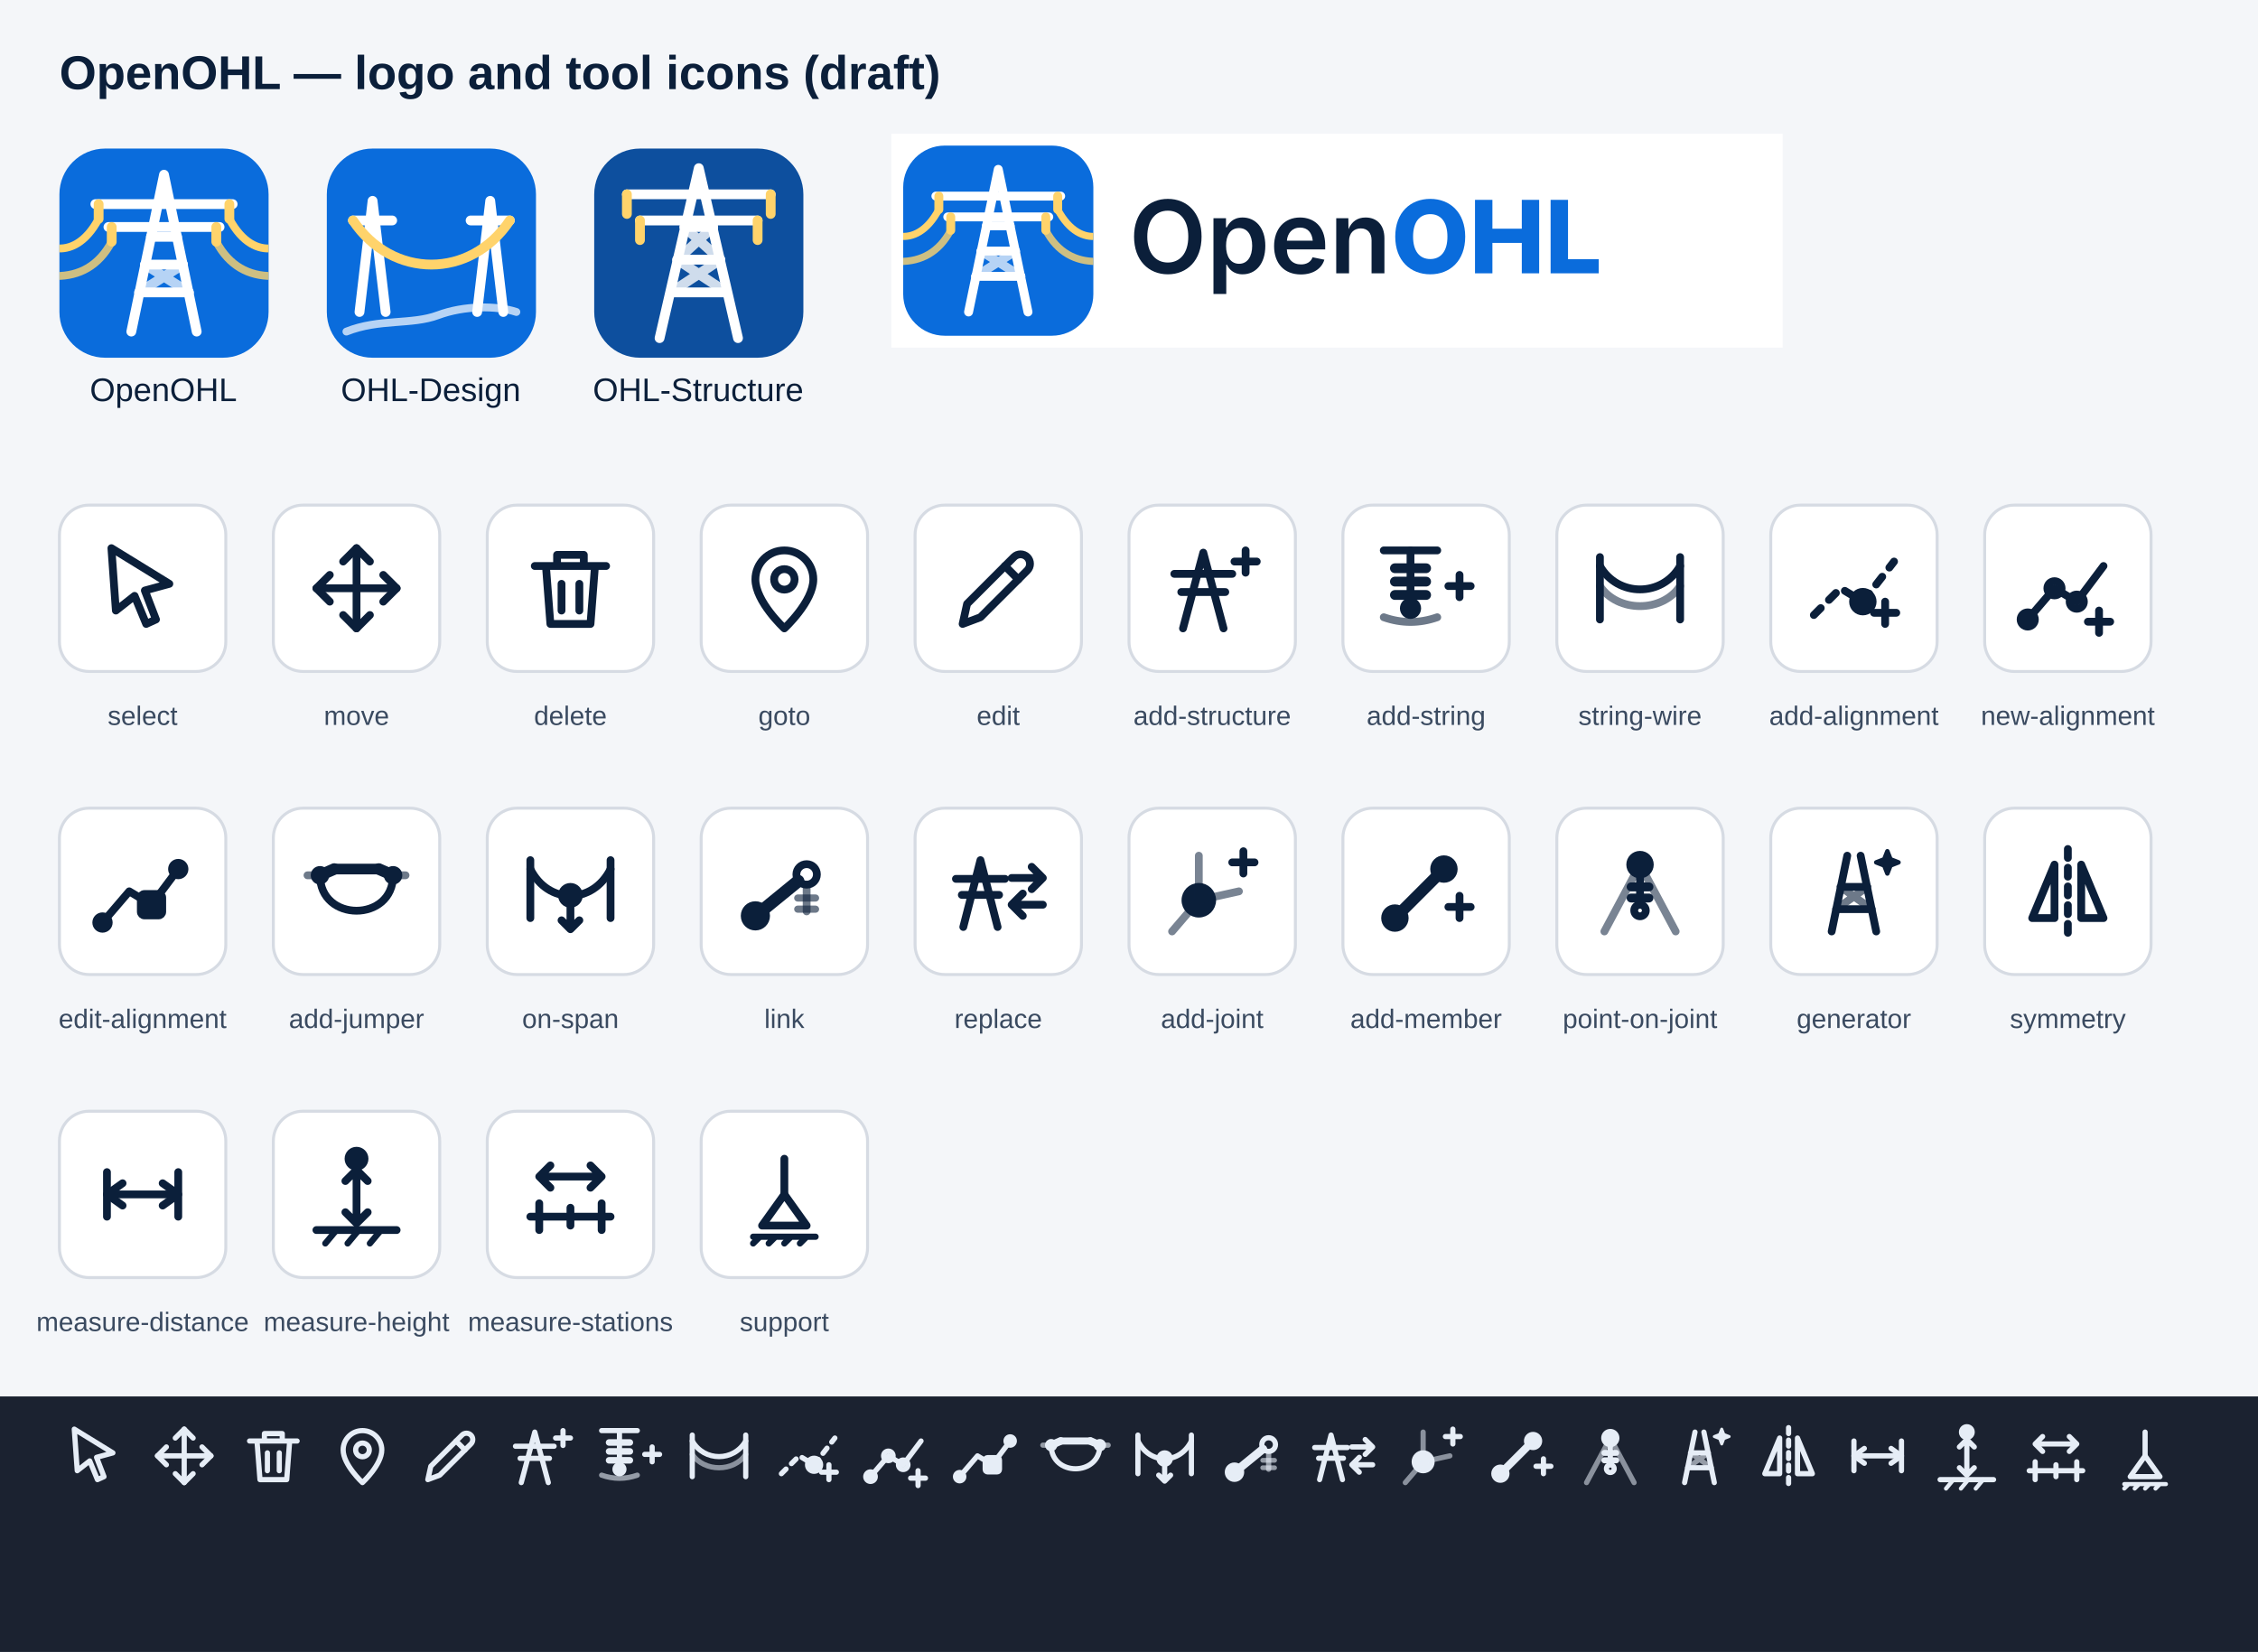
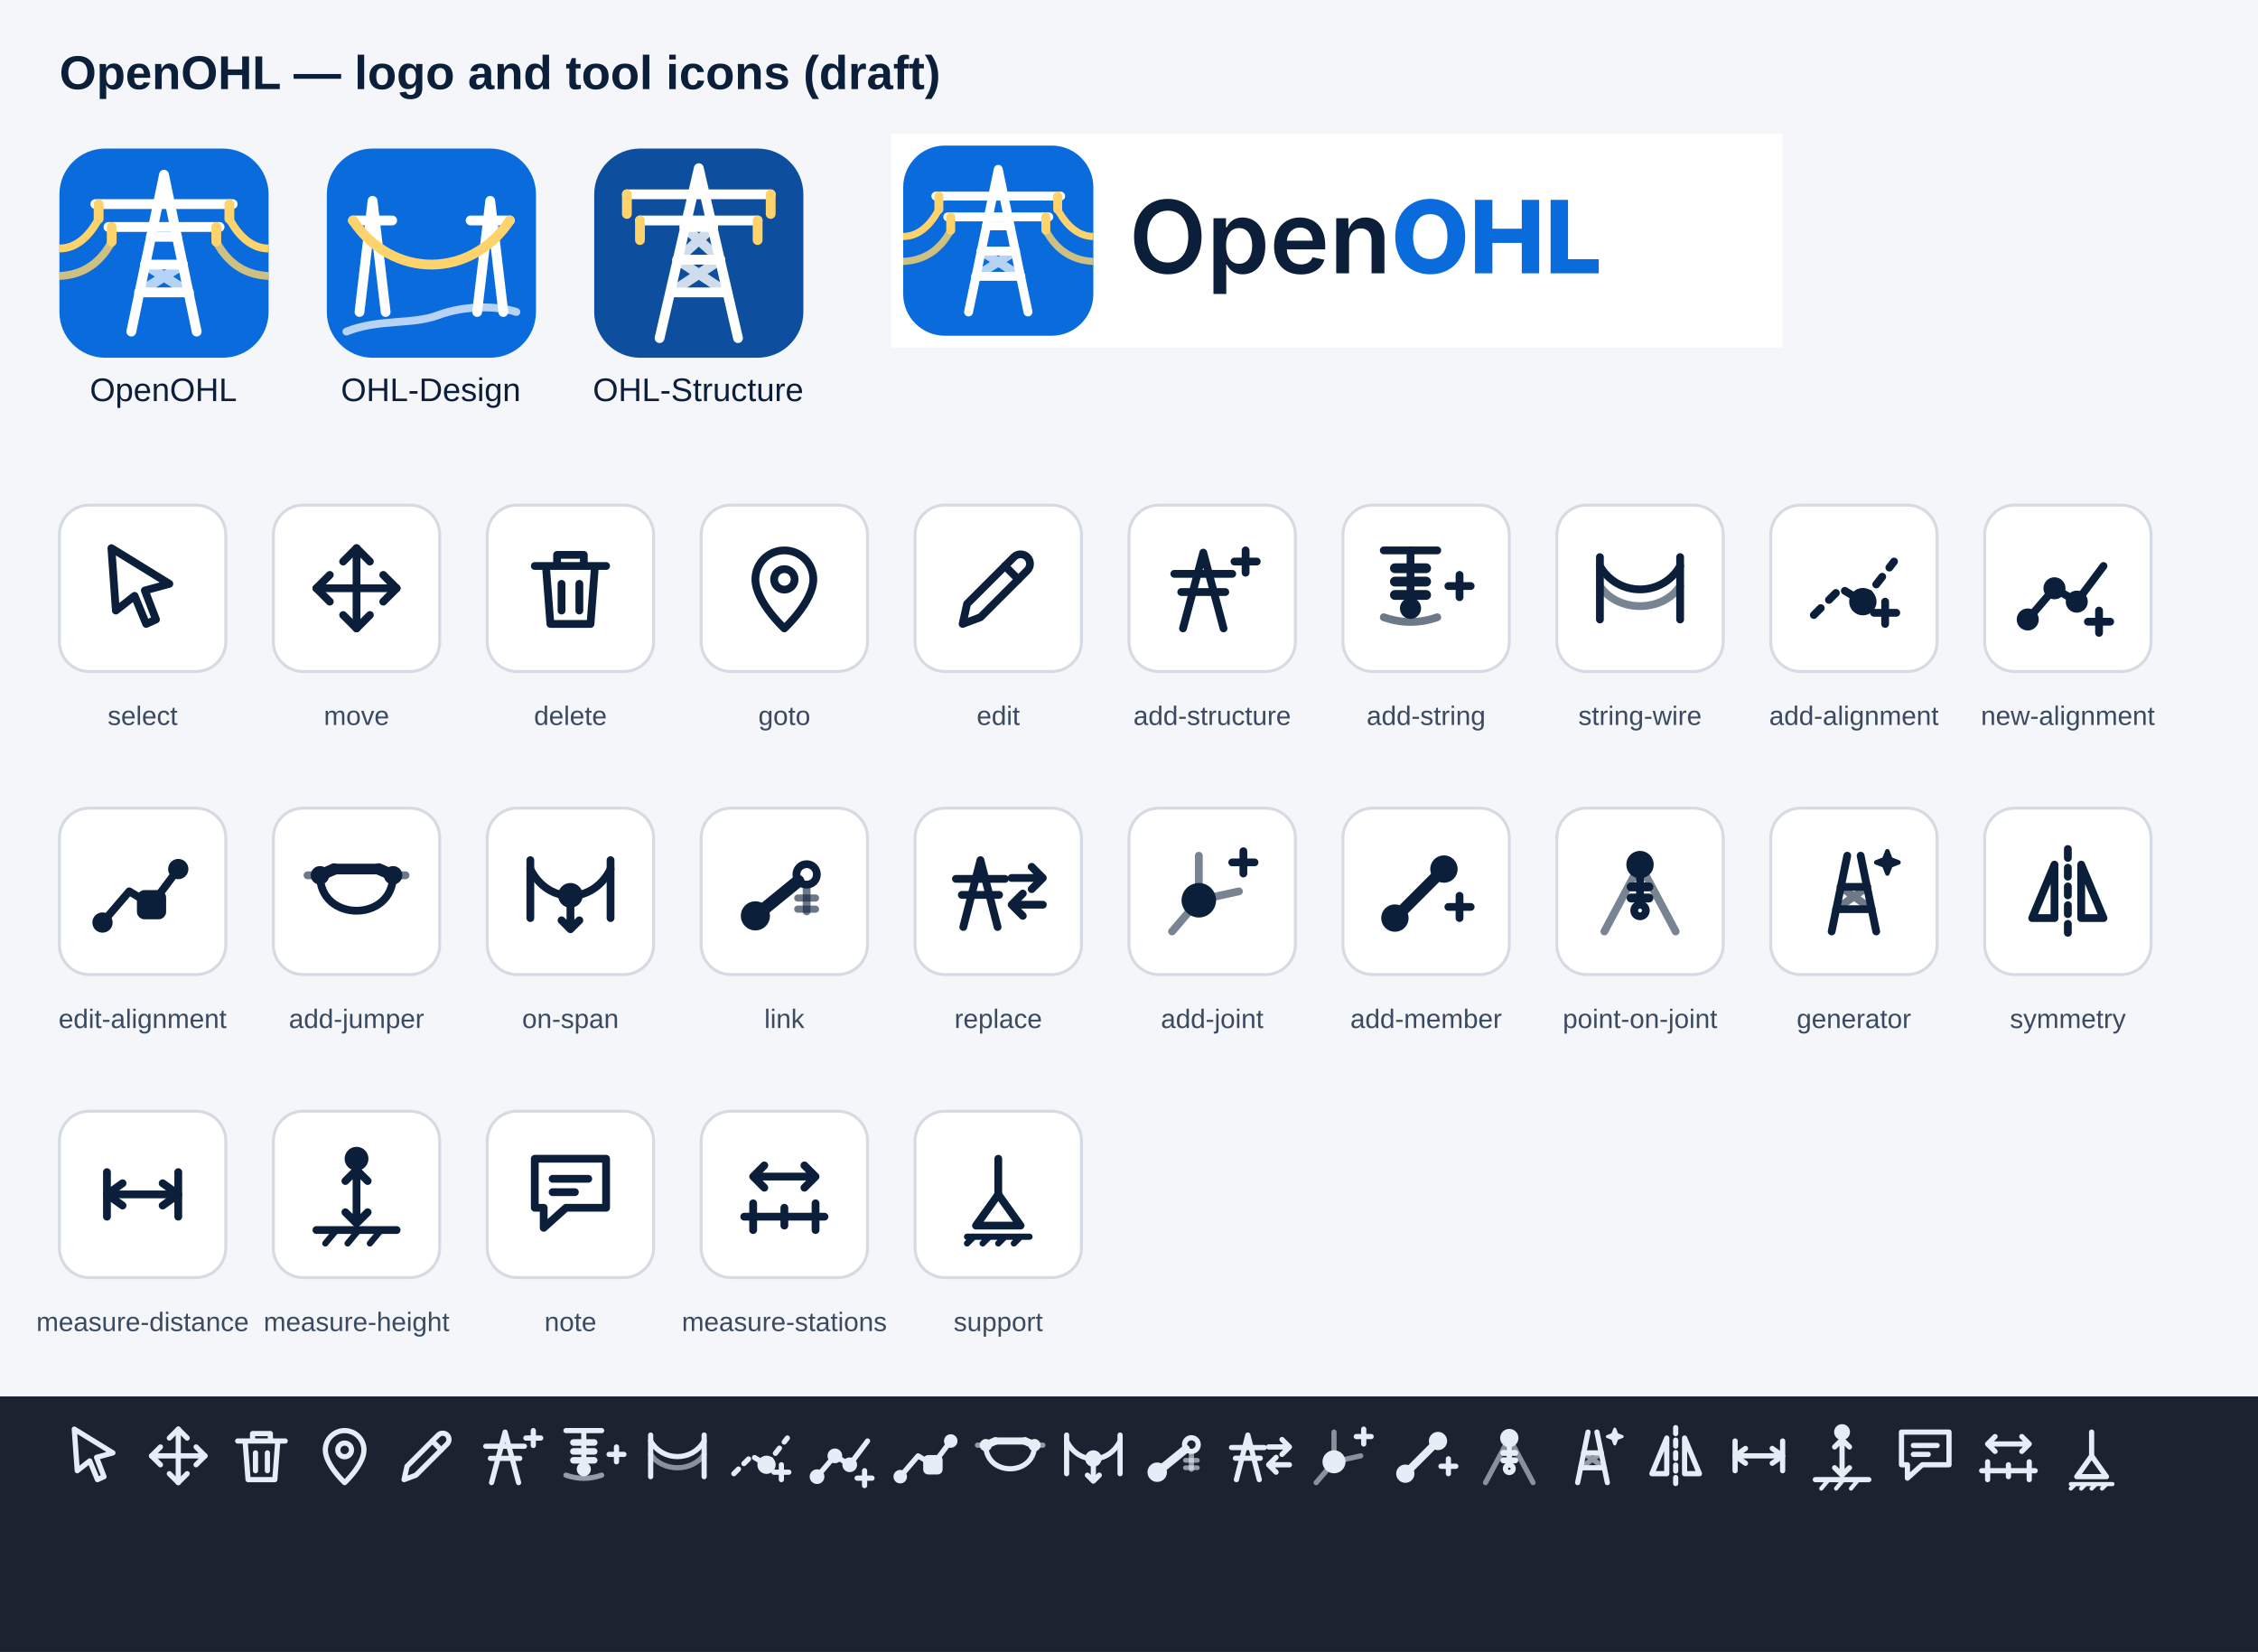
<svg xmlns="http://www.w3.org/2000/svg" viewBox="0 0 760 556" width="760" height="556" font-family="Helvetica Neue, Arial, sans-serif">
  <rect width="760" height="556" fill="#f4f6f9" />
  <text x="20" y="30" font-size="16" font-weight="700" fill="#0b1f3a">OpenOHL — logo and tool icons (draft)</text>
  <g transform="translate(20 50) scale(1.1)">
    <clipPath id="r">
      <rect width="64" height="64" rx="14" />
    </clipPath>
    <rect width="64" height="64" rx="14" fill="#0a6cdc" />
    <g clip-path="url(#r)" fill="none" stroke="#ffffff" stroke-width="3" stroke-linecap="round" stroke-linejoin="round">
      <path d="M32 8 22 56M32 8l10 48" />
      <path d="M24.4 44h15.2M26.2 35.5h11.6M28 27h8" />
      <path d="M24.4 44 37.8 35.5M39.6 44 26.2 35.5" opacity="0.7" />
      <path d="M11 17h42M15 24h34" />
      <path d="M12 17v4.5M52 17v4.5M16 24v4.5M48 24v4.5" stroke="#ffd36b" />
      <path d="M12 21.5C8 29 3 31 -1 30.5M52 21.5C56 29 61 31 65 30.5" stroke="#ffd36b" stroke-width="2.4" />
      <path d="M16 28.5C12 36 6 39 -1 39M48 28.5C52 36 58 39 65 39" stroke="#ffd36b" stroke-width="2.4" opacity="0.8" />
    </g>
  </g>
  <g transform="translate(110 50) scale(1.1)">
    <rect width="64" height="64" rx="14" fill="#0a6cdc" />
    <g fill="none" stroke="#ffffff" stroke-width="3" stroke-linecap="round" stroke-linejoin="round">
      <path d="M10 50 14 16M14 16 18 50M8 22h12" />
      <path d="M46 50 50 16M50 16 54 50M44 22h12" />
      <path d="M8 22c12 18 36 18 48 0" stroke="#ffd36b" />
      <path d="M6 56c10-4 20-2 28-5s18-3 24-1" stroke-width="2.4" opacity="0.7" />
    </g>
  </g>
  <g transform="translate(200 50) scale(1.1)">
    <rect width="64" height="64" rx="14" fill="#0d4f9e" />
    <g fill="none" stroke="#ffffff" stroke-width="3" stroke-linecap="round" stroke-linejoin="round">
      <path d="M32 6 20 58M32 6l12 52" />
      <path d="M23.5 44h17M25.4 34h13.2M27.6 24h8.8" />
      <path d="M23.5 44 38.6 34M40.5 44 25.4 34M25.4 34 36.4 24M38.6 34 27.6 24" opacity="0.8" />
      <path d="M10 14h44M14 22h36" />
      <path d="M10 14v6M54 14v6M14 22v6M50 22v6" stroke="#ffd36b" />
    </g>
  </g>
  <text x="55" y="135" font-size="11" text-anchor="middle" fill="#0b1f3a">OpenOHL</text>
  <text x="145" y="135" font-size="11" text-anchor="middle" fill="#0b1f3a">OHL-Design</text>
  <text x="235" y="135" font-size="11" text-anchor="middle" fill="#0b1f3a">OHL-Structure</text>
  <g transform="translate(300 45)">
    <rect width="300" height="72" fill="#ffffff" />
    <g transform="translate(4 4)">
      <clipPath id="r">
        <rect width="64" height="64" rx="14" />
      </clipPath>
      <rect width="64" height="64" rx="14" fill="#0a6cdc" />
      <g clip-path="url(#r)" fill="none" stroke="#ffffff" stroke-width="3" stroke-linecap="round" stroke-linejoin="round">
        <path d="M32 8 22 56M32 8l10 48" />
        <path d="M24.4 44h15.2M26.2 35.5h11.6M28 27h8" />
        <path d="M24.4 44 37.8 35.5M39.6 44 26.2 35.5" opacity="0.7" />
        <path d="M11 17h42M15 24h34" />
        <path d="M12 17v4.5M52 17v4.5M16 24v4.5M48 24v4.5" stroke="#ffd36b" />
        <path d="M12 21.5C8 29 3 31 -1 30.5M52 21.5C56 29 61 31 65 30.5" stroke="#ffd36b" stroke-width="2.4" />
        <path d="M16 28.5C12 36 6 39 -1 39M48 28.5C52 36 58 39 65 39" stroke="#ffd36b" stroke-width="2.4" opacity="0.8" />
      </g>
    </g>
    <text x="80" y="47" font-family="Inter, Helvetica Neue, Arial, sans-serif" font-size="34" font-weight="600" fill="#0b1f3a">Open<tspan fill="#0a6cdc" font-weight="800">OHL</tspan>
    </text>
  </g>
  <rect x="20" y="170" width="56" height="56" rx="10" fill="#ffffff" stroke="#d6dbe3" />
  <g transform="translate(30 180) scale(1.5)" fill="none" stroke="#0b1f3a" stroke-width="1.75" stroke-linecap="round" stroke-linejoin="round" color="#0b1f3a">
    <path d="M5 3l13 8-5.5 1.5L15 19l-2.2 1-2.6-6.3L6 17z" />
  </g>
  <rect x="20" y="230" width="56" height="0" />
  <text x="48" y="244" font-size="9" text-anchor="middle" fill="#3a4a60">select</text>
  <rect x="92" y="170" width="56" height="56" rx="10" fill="#ffffff" stroke="#d6dbe3" />
  <g transform="translate(102 180) scale(1.5)" fill="none" stroke="#0b1f3a" stroke-width="1.75" stroke-linecap="round" stroke-linejoin="round" color="#0b1f3a">
    <path d="M12 3v18M3 12h18" />
    <path d="M9 6l3-3 3 3M9 18l3 3 3-3M6 9l-3 3 3 3M18 9l3 3-3 3" />
  </g>
  <rect x="92" y="230" width="56" height="0" />
  <text x="120" y="244" font-size="9" text-anchor="middle" fill="#3a4a60">move</text>
  <rect x="164" y="170" width="56" height="56" rx="10" fill="#ffffff" stroke="#d6dbe3" />
  <g transform="translate(174 180) scale(1.5)" fill="none" stroke="#0b1f3a" stroke-width="1.75" stroke-linecap="round" stroke-linejoin="round" color="#0b1f3a">
    <path d="M4 7h16M9 7V4.5h6V7M6.5 7l1 13h9l1-13M10 11v6M14 11v6" />
  </g>
  <rect x="164" y="230" width="56" height="0" />
  <text x="192" y="244" font-size="9" text-anchor="middle" fill="#3a4a60">delete</text>
  <rect x="236" y="170" width="56" height="56" rx="10" fill="#ffffff" stroke="#d6dbe3" />
  <g transform="translate(246 180) scale(1.5)" fill="none" stroke="#0b1f3a" stroke-width="1.75" stroke-linecap="round" stroke-linejoin="round" color="#0b1f3a">
    <path d="M12 21s6.5-6 6.5-11a6.5 6.5 0 0 0-13 0c0 5 6.5 11 6.5 11z" />
    <circle cx="12" cy="10" r="2.3" />
  </g>
  <rect x="236" y="230" width="56" height="0" />
  <text x="264" y="244" font-size="9" text-anchor="middle" fill="#3a4a60">goto</text>
  <rect x="308" y="170" width="56" height="56" rx="10" fill="#ffffff" stroke="#d6dbe3" />
  <g transform="translate(318 180) scale(1.5)" fill="none" stroke="#0b1f3a" stroke-width="1.75" stroke-linecap="round" stroke-linejoin="round" color="#0b1f3a">
    <path d="M4 20l1-4.5L15.5 5a2.1 2.1 0 0 1 3 3L8 18.5z" />
    <path d="M13.5 7l3 3" />
  </g>
  <rect x="308" y="230" width="56" height="0" />
  <text x="336" y="244" font-size="9" text-anchor="middle" fill="#3a4a60">edit</text>
  <rect x="380" y="170" width="56" height="56" rx="10" fill="#ffffff" stroke="#d6dbe3" />
  <g transform="translate(390 180) scale(1.5)" fill="none" stroke="#0b1f3a" stroke-width="1.75" stroke-linecap="round" stroke-linejoin="round" color="#0b1f3a">
    <path d="M5.45 21L10.00 4L14.55 21" />
    <path d="M3.50 8.76H16.50M5.06 12.84H14.94" />
    <path d="M19.5 3.5v5M17 6h5" />
  </g>
  <rect x="380" y="230" width="56" height="0" />
  <text x="408" y="244" font-size="9" text-anchor="middle" fill="#3a4a60">add-structure</text>
  <rect x="452" y="170" width="56" height="56" rx="10" fill="#ffffff" stroke="#d6dbe3" />
  <g transform="translate(462 180) scale(1.5)" fill="none" stroke="#0b1f3a" stroke-width="1.75" stroke-linecap="round" stroke-linejoin="round" color="#0b1f3a">
    <path d="M2.5 3.5h12" />
    <path d="M8.5 3.5v3.5" />
    <path d="M5 7.5h7M5 10.5h7M5 13.5h7" stroke-width="2.2" />
    <path d="M8.5 7.5v7.5" />
    <circle cx="8.5" cy="16.5" r="1.5" fill="currentColor" />
    <path d="M2.5 18.5c4 1.4 8 1.4 12 0" opacity="0.6" />
    <path d="M19.5 9v5M17 11.5h5" />
  </g>
  <rect x="452" y="230" width="56" height="0" />
  <text x="480" y="244" font-size="9" text-anchor="middle" fill="#3a4a60">add-string</text>
  <rect x="524" y="170" width="56" height="56" rx="10" fill="#ffffff" stroke="#d6dbe3" />
  <g transform="translate(534 180) scale(1.5)" fill="none" stroke="#0b1f3a" stroke-width="1.75" stroke-linecap="round" stroke-linejoin="round" color="#0b1f3a">
    <path d="M3 5v14M21 5v14" />
    <path d="M3 7c4 7 14 7 18 0" />
    <path d="M3 11.5c4 6 14 6 18 0" opacity="0.55" />
  </g>
  <rect x="524" y="230" width="56" height="0" />
  <text x="552" y="244" font-size="9" text-anchor="middle" fill="#3a4a60">string-wire</text>
  <rect x="596" y="170" width="56" height="56" rx="10" fill="#ffffff" stroke="#d6dbe3" />
  <g transform="translate(606 180) scale(1.5)" fill="none" stroke="#0b1f3a" stroke-width="1.75" stroke-linecap="round" stroke-linejoin="round" color="#0b1f3a">
    <path d="M3 18l6-6 5 3 7-9" stroke-dasharray="2.2 2.6" />
    <circle cx="14" cy="15" r="2.2" fill="currentColor" />
    <path d="M19 15v5M16.5 17.5h5" />
  </g>
  <rect x="596" y="230" width="56" height="0" />
  <text x="624" y="244" font-size="9" text-anchor="middle" fill="#3a4a60">add-alignment</text>
  <rect x="668" y="170" width="56" height="56" rx="10" fill="#ffffff" stroke="#d6dbe3" />
  <g transform="translate(678 180) scale(1.5)" fill="none" stroke="#0b1f3a" stroke-width="1.75" stroke-linecap="round" stroke-linejoin="round" color="#0b1f3a">
    <path d="M3 19l6-7 5 3 6-8" />
    <circle cx="3" cy="19" r="1.6" fill="currentColor" />
    <circle cx="9" cy="12" r="1.6" />
    <circle cx="14" cy="15" r="1.6" />
    <path d="M19 17v5M16.5 19.5h5" />
  </g>
  <rect x="668" y="230" width="56" height="0" />
  <text x="696" y="244" font-size="9" text-anchor="middle" fill="#3a4a60">new-alignment</text>
  <rect x="20" y="272" width="56" height="56" rx="10" fill="#ffffff" stroke="#d6dbe3" />
  <g transform="translate(30 282) scale(1.5)" fill="none" stroke="#0b1f3a" stroke-width="1.75" stroke-linecap="round" stroke-linejoin="round" color="#0b1f3a">
    <path d="M3 19l6-7 5 3 6-8" />
    <circle cx="3" cy="19" r="1.4" fill="currentColor" />
    <circle cx="20" cy="7" r="1.4" fill="currentColor" />
    <rect x="11.6" y="12.6" width="4.8" height="4.8" rx="0.8" fill="currentColor" />
  </g>
  <rect x="20" y="332" width="56" height="0" />
  <text x="48" y="346" font-size="9" text-anchor="middle" fill="#3a4a60">edit-alignment</text>
  <rect x="92" y="272" width="56" height="56" rx="10" fill="#ffffff" stroke="#d6dbe3" />
  <g transform="translate(102 282) scale(1.5)" fill="none" stroke="#0b1f3a" stroke-width="1.75" stroke-linecap="round" stroke-linejoin="round" color="#0b1f3a">
    <path d="M7 7h10" stroke-width="2.4" />
    <path d="M7 7 3.8 8.4M17 7l3.2 1.4" stroke-width="2.6" />
    <path d="M3.8 8.4H1M20.2 8.4H23" opacity="0.6" />
    <path d="M3.8 8.4C3.8 19 20.2 19 20.2 8.4" />
    <circle cx="3.8" cy="8.4" r="1.2" fill="currentColor" />
    <circle cx="20.2" cy="8.4" r="1.2" fill="currentColor" />
  </g>
  <rect x="92" y="332" width="56" height="0" />
  <text x="120" y="346" font-size="9" text-anchor="middle" fill="#3a4a60">add-jumper</text>
  <rect x="164" y="272" width="56" height="56" rx="10" fill="#ffffff" stroke="#d6dbe3" />
  <g transform="translate(174 282) scale(1.5)" fill="none" stroke="#0b1f3a" stroke-width="1.75" stroke-linecap="round" stroke-linejoin="round" color="#0b1f3a">
    <path d="M3 5v13M21 5v13" />
    <path d="M3 7c4 8 14 8 18 0" />
    <circle cx="12" cy="12.9" r="1.9" fill="currentColor" />
    <path d="M12 15.5v5M10 18.5l2 2 2-2" />
  </g>
  <rect x="164" y="332" width="56" height="0" />
  <text x="192" y="346" font-size="9" text-anchor="middle" fill="#3a4a60">on-span</text>
  <rect x="236" y="272" width="56" height="56" rx="10" fill="#ffffff" stroke="#d6dbe3" />
  <g transform="translate(246 282) scale(1.5)" fill="none" stroke="#0b1f3a" stroke-width="1.75" stroke-linecap="round" stroke-linejoin="round" color="#0b1f3a">
    <circle cx="5.5" cy="17.5" r="2.4" fill="currentColor" />
    <path d="M7.5 15.9 15.1 9.7" stroke-width="2.8" />
    <circle cx="17" cy="8.2" r="2.3" />
    <path d="M17 10.5v6" opacity="0.6" />
    <path d="M15 13.5h4M15 16h4" stroke-width="1.6" opacity="0.6" />
  </g>
  <rect x="236" y="332" width="56" height="0" />
  <text x="264" y="346" font-size="9" text-anchor="middle" fill="#3a4a60">link</text>
  <rect x="308" y="272" width="56" height="56" rx="10" fill="#ffffff" stroke="#d6dbe3" />
  <g transform="translate(318 282) scale(1.5)" fill="none" stroke="#0b1f3a" stroke-width="1.75" stroke-linecap="round" stroke-linejoin="round" color="#0b1f3a">
    <path d="M4.15 20L8.00 5L11.85 20" />
    <path d="M2.50 9.20H13.50M3.82 12.80H12.18" />
    <path d="M15 9h7M19.5 6.5 22 9l-2.5 2.5M22 15h-7M17.5 12.5 15 15l2.5 2.5" />
  </g>
  <rect x="308" y="332" width="56" height="0" />
  <text x="336" y="346" font-size="9" text-anchor="middle" fill="#3a4a60">replace</text>
  <rect x="380" y="272" width="56" height="56" rx="10" fill="#ffffff" stroke="#d6dbe3" />
  <g transform="translate(390 282) scale(1.5)" fill="none" stroke="#0b1f3a" stroke-width="1.75" stroke-linecap="round" stroke-linejoin="round" color="#0b1f3a">
    <circle cx="9" cy="14" r="3" fill="currentColor" />
    <path d="M9 14 3 21M9 14l9-2M9 14V4" opacity="0.55" />
    <path d="M19 3v5M16.5 5.5h5" />
  </g>
  <rect x="380" y="332" width="56" height="0" />
  <text x="408" y="346" font-size="9" text-anchor="middle" fill="#3a4a60">add-joint</text>
  <rect x="452" y="272" width="56" height="56" rx="10" fill="#ffffff" stroke="#d6dbe3" />
  <g transform="translate(462 282) scale(1.5)" fill="none" stroke="#0b1f3a" stroke-width="1.75" stroke-linecap="round" stroke-linejoin="round" color="#0b1f3a">
    <circle cx="5" cy="18" r="2.2" fill="currentColor" />
    <circle cx="16" cy="7" r="2.2" fill="currentColor" />
    <path d="M6.6 16.4l7.8-7.8" stroke-width="2.6" />
    <path d="M19.5 13v5M17 15.5h5" />
  </g>
  <rect x="452" y="332" width="56" height="0" />
  <text x="480" y="346" font-size="9" text-anchor="middle" fill="#3a4a60">add-member</text>
  <rect x="524" y="272" width="56" height="56" rx="10" fill="#ffffff" stroke="#d6dbe3" />
  <g transform="translate(534 282) scale(1.5)" fill="none" stroke="#0b1f3a" stroke-width="1.75" stroke-linecap="round" stroke-linejoin="round" color="#0b1f3a">
    <path d="M4 21 12 6l8 15" opacity="0.55" />
    <circle cx="12" cy="6" r="2.2" fill="currentColor" />
    <path d="M12 8.2V15" />
    <path d="M10 11h4M10 13.5h4" stroke-width="2" />
    <circle cx="12" cy="16.3" r="1.3" />
  </g>
  <rect x="524" y="332" width="56" height="0" />
  <text x="552" y="346" font-size="9" text-anchor="middle" fill="#3a4a60">point-on-joint</text>
  <rect x="596" y="272" width="56" height="56" rx="10" fill="#ffffff" stroke="#d6dbe3" />
  <g transform="translate(606 282) scale(1.5)" fill="none" stroke="#0b1f3a" stroke-width="1.75" stroke-linecap="round" stroke-linejoin="round" color="#0b1f3a">
    <path d="M7 21 10.5 4M17 21 13.5 4M8 16h8M9 11h6" />
    <path d="M8 16l7-5M16 16 9 11" opacity="0.6" />
    <path d="M19.5 3l.7 1.8L22 5.5l-1.8.7-.7 1.8-.7-1.8-1.8-.7 1.8-.7z" fill="currentColor" stroke-width="1" />
  </g>
  <rect x="596" y="332" width="56" height="0" />
  <text x="624" y="346" font-size="9" text-anchor="middle" fill="#3a4a60">generator</text>
  <rect x="668" y="272" width="56" height="56" rx="10" fill="#ffffff" stroke="#d6dbe3" />
  <g transform="translate(678 282) scale(1.5)" fill="none" stroke="#0b1f3a" stroke-width="1.75" stroke-linecap="round" stroke-linejoin="round" color="#0b1f3a">
    <path d="M12 2.5v19" stroke-dasharray="2 2.2" />
    <path d="M9 6 4 18h5zM15 6l5 12h-5z" />
  </g>
  <rect x="668" y="332" width="56" height="0" />
  <text x="696" y="346" font-size="9" text-anchor="middle" fill="#3a4a60">symmetry</text>
  <rect x="20" y="374" width="56" height="56" rx="10" fill="#ffffff" stroke="#d6dbe3" />
  <g transform="translate(30 384) scale(1.5)" fill="none" stroke="#0b1f3a" stroke-width="1.75" stroke-linecap="round" stroke-linejoin="round" color="#0b1f3a">
    <path d="M4 7v10M20 7v10M4 12h16" />
    <path d="M7.5 9.5 4 12l3.5 2.5M16.5 9.5 20 12l-3.5 2.5" />
  </g>
  <rect x="20" y="434" width="56" height="0" />
  <text x="48" y="448" font-size="9" text-anchor="middle" fill="#3a4a60">measure-distance</text>
  <rect x="92" y="374" width="56" height="56" rx="10" fill="#ffffff" stroke="#d6dbe3" />
  <g transform="translate(102 384) scale(1.5)" fill="none" stroke="#0b1f3a" stroke-width="1.75" stroke-linecap="round" stroke-linejoin="round" color="#0b1f3a">
    <path d="M3 20h18" />
    <path d="M5 23l2.5-3M10 23l2.5-3M15 23l2.5-3" stroke-width="1.4" />
    <circle cx="12" cy="4" r="1.8" fill="currentColor" />
    <path d="M12 6.5v12M9.5 9 12 6.5 14.5 9M9.5 16 12 18.5 14.5 16" />
  </g>
  <rect x="92" y="434" width="56" height="0" />
  <text x="120" y="448" font-size="9" text-anchor="middle" fill="#3a4a60">measure-height</text>
  <rect x="164" y="374" width="56" height="56" rx="10" fill="#ffffff" stroke="#d6dbe3" />
  <g transform="translate(174 384) scale(1.5)" fill="none" stroke="#0b1f3a" stroke-width="1.75" stroke-linecap="round" stroke-linejoin="round" color="#0b1f3a">
+     <path d="M4 4h16v11h-9l-5 4.5V15H4z" />
+     <path d="M8 8.5h8M8 11.5h5" />
+   </g>
+   <rect x="164" y="434" width="56" height="0" />
+   <text x="192" y="448" font-size="9" text-anchor="middle" fill="#3a4a60">note</text>
+   <rect x="236" y="374" width="56" height="56" rx="10" fill="#ffffff" stroke="#d6dbe3" />
+   <g transform="translate(246 384) scale(1.5)" fill="none" stroke="#0b1f3a" stroke-width="1.75" stroke-linecap="round" stroke-linejoin="round" color="#0b1f3a">
    <path d="M3 17h18M5 14v6M12 15v4M19 14v6" />
    <path d="M5 8h14M7.5 5.5 5 8l2.5 2.5M16.5 5.5 19 8l-2.5 2.5" />
  </g>
-   <rect x="164" y="434" width="56" height="0" />
-   <text x="192" y="448" font-size="9" text-anchor="middle" fill="#3a4a60">measure-stations</text>
-   <rect x="236" y="374" width="56" height="56" rx="10" fill="#ffffff" stroke="#d6dbe3" />
-   <g transform="translate(246 384) scale(1.5)" fill="none" stroke="#0b1f3a" stroke-width="1.75" stroke-linecap="round" stroke-linejoin="round" color="#0b1f3a">
+   <rect x="236" y="434" width="56" height="0" />
+   <text x="264" y="448" font-size="9" text-anchor="middle" fill="#3a4a60">measure-stations</text>
+   <rect x="308" y="374" width="56" height="56" rx="10" fill="#ffffff" stroke="#d6dbe3" />
+   <g transform="translate(318 384) scale(1.5)" fill="none" stroke="#0b1f3a" stroke-width="1.75" stroke-linecap="round" stroke-linejoin="round" color="#0b1f3a">
    <path d="M12 4v8" />
    <path d="M12 12 7 19h10z" />
    <path d="M5 21.5h14M6.5 21.5l-1.5 1.5M10 21.5l-1.5 1.5M13.5 21.5 12 23M17 21.5 15.5 23" stroke-width="1.4" />
  </g>
-   <rect x="236" y="434" width="56" height="0" />
-   <text x="264" y="448" font-size="9" text-anchor="middle" fill="#3a4a60">support</text>
+   <rect x="308" y="434" width="56" height="0" />
+   <text x="336" y="448" font-size="9" text-anchor="middle" fill="#3a4a60">support</text>
  <rect x="0" y="470" width="760" height="86" fill="#1b2230" />
  <g transform="translate(20 478)" fill="none" stroke="#e6edf6" stroke-width="1.75" stroke-linecap="round" stroke-linejoin="round" color="#e6edf6">
    <path d="M5 3l13 8-5.5 1.5L15 19l-2.2 1-2.6-6.3L6 17z" />
  </g>
-   <g transform="translate(50 478)" fill="none" stroke="#e6edf6" stroke-width="1.75" stroke-linecap="round" stroke-linejoin="round" color="#e6edf6">
+   <g transform="translate(48 478)" fill="none" stroke="#e6edf6" stroke-width="1.75" stroke-linecap="round" stroke-linejoin="round" color="#e6edf6">
    <path d="M12 3v18M3 12h18" />
    <path d="M9 6l3-3 3 3M9 18l3 3 3-3M6 9l-3 3 3 3M18 9l3 3-3 3" />
  </g>
-   <g transform="translate(80 478)" fill="none" stroke="#e6edf6" stroke-width="1.75" stroke-linecap="round" stroke-linejoin="round" color="#e6edf6">
+   <g transform="translate(76 478)" fill="none" stroke="#e6edf6" stroke-width="1.75" stroke-linecap="round" stroke-linejoin="round" color="#e6edf6">
    <path d="M4 7h16M9 7V4.5h6V7M6.5 7l1 13h9l1-13M10 11v6M14 11v6" />
  </g>
-   <g transform="translate(110 478)" fill="none" stroke="#e6edf6" stroke-width="1.75" stroke-linecap="round" stroke-linejoin="round" color="#e6edf6">
+   <g transform="translate(104 478)" fill="none" stroke="#e6edf6" stroke-width="1.75" stroke-linecap="round" stroke-linejoin="round" color="#e6edf6">
    <path d="M12 21s6.5-6 6.5-11a6.5 6.5 0 0 0-13 0c0 5 6.5 11 6.5 11z" />
    <circle cx="12" cy="10" r="2.3" />
  </g>
-   <g transform="translate(140 478)" fill="none" stroke="#e6edf6" stroke-width="1.75" stroke-linecap="round" stroke-linejoin="round" color="#e6edf6">
+   <g transform="translate(132 478)" fill="none" stroke="#e6edf6" stroke-width="1.75" stroke-linecap="round" stroke-linejoin="round" color="#e6edf6">
    <path d="M4 20l1-4.5L15.5 5a2.1 2.1 0 0 1 3 3L8 18.5z" />
    <path d="M13.5 7l3 3" />
  </g>
-   <g transform="translate(170 478)" fill="none" stroke="#e6edf6" stroke-width="1.75" stroke-linecap="round" stroke-linejoin="round" color="#e6edf6">
+   <g transform="translate(160 478)" fill="none" stroke="#e6edf6" stroke-width="1.75" stroke-linecap="round" stroke-linejoin="round" color="#e6edf6">
    <path d="M5.45 21L10.00 4L14.55 21" />
    <path d="M3.50 8.76H16.50M5.06 12.84H14.94" />
    <path d="M19.5 3.5v5M17 6h5" />
  </g>
-   <g transform="translate(200 478)" fill="none" stroke="#e6edf6" stroke-width="1.75" stroke-linecap="round" stroke-linejoin="round" color="#e6edf6">
+   <g transform="translate(188 478)" fill="none" stroke="#e6edf6" stroke-width="1.75" stroke-linecap="round" stroke-linejoin="round" color="#e6edf6">
    <path d="M2.5 3.5h12" />
    <path d="M8.5 3.5v3.5" />
    <path d="M5 7.5h7M5 10.5h7M5 13.5h7" stroke-width="2.2" />
    <path d="M8.5 7.5v7.5" />
    <circle cx="8.5" cy="16.5" r="1.5" fill="currentColor" />
    <path d="M2.5 18.5c4 1.4 8 1.4 12 0" opacity="0.6" />
    <path d="M19.5 9v5M17 11.5h5" />
  </g>
-   <g transform="translate(230 478)" fill="none" stroke="#e6edf6" stroke-width="1.75" stroke-linecap="round" stroke-linejoin="round" color="#e6edf6">
+   <g transform="translate(216 478)" fill="none" stroke="#e6edf6" stroke-width="1.75" stroke-linecap="round" stroke-linejoin="round" color="#e6edf6">
    <path d="M3 5v14M21 5v14" />
    <path d="M3 7c4 7 14 7 18 0" />
    <path d="M3 11.5c4 6 14 6 18 0" opacity="0.55" />
  </g>
-   <g transform="translate(260 478)" fill="none" stroke="#e6edf6" stroke-width="1.75" stroke-linecap="round" stroke-linejoin="round" color="#e6edf6">
+   <g transform="translate(244 478)" fill="none" stroke="#e6edf6" stroke-width="1.75" stroke-linecap="round" stroke-linejoin="round" color="#e6edf6">
    <path d="M3 18l6-6 5 3 7-9" stroke-dasharray="2.2 2.6" />
    <circle cx="14" cy="15" r="2.2" fill="currentColor" />
    <path d="M19 15v5M16.5 17.5h5" />
  </g>
-   <g transform="translate(290 478)" fill="none" stroke="#e6edf6" stroke-width="1.75" stroke-linecap="round" stroke-linejoin="round" color="#e6edf6">
+   <g transform="translate(272 478)" fill="none" stroke="#e6edf6" stroke-width="1.75" stroke-linecap="round" stroke-linejoin="round" color="#e6edf6">
    <path d="M3 19l6-7 5 3 6-8" />
    <circle cx="3" cy="19" r="1.6" fill="currentColor" />
    <circle cx="9" cy="12" r="1.6" />
    <circle cx="14" cy="15" r="1.6" />
    <path d="M19 17v5M16.5 19.5h5" />
  </g>
-   <g transform="translate(320 478)" fill="none" stroke="#e6edf6" stroke-width="1.75" stroke-linecap="round" stroke-linejoin="round" color="#e6edf6">
+   <g transform="translate(300 478)" fill="none" stroke="#e6edf6" stroke-width="1.75" stroke-linecap="round" stroke-linejoin="round" color="#e6edf6">
    <path d="M3 19l6-7 5 3 6-8" />
    <circle cx="3" cy="19" r="1.4" fill="currentColor" />
    <circle cx="20" cy="7" r="1.4" fill="currentColor" />
    <rect x="11.6" y="12.6" width="4.8" height="4.8" rx="0.8" fill="currentColor" />
  </g>
-   <g transform="translate(350 478)" fill="none" stroke="#e6edf6" stroke-width="1.75" stroke-linecap="round" stroke-linejoin="round" color="#e6edf6">
+   <g transform="translate(328 478)" fill="none" stroke="#e6edf6" stroke-width="1.75" stroke-linecap="round" stroke-linejoin="round" color="#e6edf6">
    <path d="M7 7h10" stroke-width="2.4" />
    <path d="M7 7 3.8 8.4M17 7l3.2 1.4" stroke-width="2.6" />
    <path d="M3.8 8.4H1M20.2 8.4H23" opacity="0.6" />
    <path d="M3.8 8.4C3.8 19 20.2 19 20.2 8.4" />
    <circle cx="3.8" cy="8.4" r="1.2" fill="currentColor" />
    <circle cx="20.2" cy="8.4" r="1.2" fill="currentColor" />
  </g>
-   <g transform="translate(380 478)" fill="none" stroke="#e6edf6" stroke-width="1.75" stroke-linecap="round" stroke-linejoin="round" color="#e6edf6">
+   <g transform="translate(356 478)" fill="none" stroke="#e6edf6" stroke-width="1.75" stroke-linecap="round" stroke-linejoin="round" color="#e6edf6">
    <path d="M3 5v13M21 5v13" />
    <path d="M3 7c4 8 14 8 18 0" />
    <circle cx="12" cy="12.9" r="1.9" fill="currentColor" />
    <path d="M12 15.5v5M10 18.5l2 2 2-2" />
  </g>
-   <g transform="translate(410 478)" fill="none" stroke="#e6edf6" stroke-width="1.75" stroke-linecap="round" stroke-linejoin="round" color="#e6edf6">
+   <g transform="translate(384 478)" fill="none" stroke="#e6edf6" stroke-width="1.75" stroke-linecap="round" stroke-linejoin="round" color="#e6edf6">
    <circle cx="5.5" cy="17.5" r="2.4" fill="currentColor" />
    <path d="M7.5 15.9 15.1 9.7" stroke-width="2.8" />
    <circle cx="17" cy="8.2" r="2.3" />
    <path d="M17 10.5v6" opacity="0.6" />
    <path d="M15 13.5h4M15 16h4" stroke-width="1.6" opacity="0.6" />
  </g>
-   <g transform="translate(440 478)" fill="none" stroke="#e6edf6" stroke-width="1.75" stroke-linecap="round" stroke-linejoin="round" color="#e6edf6">
+   <g transform="translate(412 478)" fill="none" stroke="#e6edf6" stroke-width="1.75" stroke-linecap="round" stroke-linejoin="round" color="#e6edf6">
    <path d="M4.15 20L8.00 5L11.85 20" />
    <path d="M2.50 9.20H13.50M3.82 12.80H12.18" />
    <path d="M15 9h7M19.5 6.5 22 9l-2.5 2.5M22 15h-7M17.5 12.5 15 15l2.5 2.5" />
  </g>
-   <g transform="translate(470 478)" fill="none" stroke="#e6edf6" stroke-width="1.75" stroke-linecap="round" stroke-linejoin="round" color="#e6edf6">
+   <g transform="translate(440 478)" fill="none" stroke="#e6edf6" stroke-width="1.75" stroke-linecap="round" stroke-linejoin="round" color="#e6edf6">
    <circle cx="9" cy="14" r="3" fill="currentColor" />
    <path d="M9 14 3 21M9 14l9-2M9 14V4" opacity="0.55" />
    <path d="M19 3v5M16.5 5.5h5" />
  </g>
-   <g transform="translate(500 478)" fill="none" stroke="#e6edf6" stroke-width="1.75" stroke-linecap="round" stroke-linejoin="round" color="#e6edf6">
+   <g transform="translate(468 478)" fill="none" stroke="#e6edf6" stroke-width="1.75" stroke-linecap="round" stroke-linejoin="round" color="#e6edf6">
    <circle cx="5" cy="18" r="2.2" fill="currentColor" />
    <circle cx="16" cy="7" r="2.2" fill="currentColor" />
    <path d="M6.6 16.4l7.8-7.8" stroke-width="2.6" />
    <path d="M19.5 13v5M17 15.5h5" />
  </g>
-   <g transform="translate(530 478)" fill="none" stroke="#e6edf6" stroke-width="1.75" stroke-linecap="round" stroke-linejoin="round" color="#e6edf6">
+   <g transform="translate(496 478)" fill="none" stroke="#e6edf6" stroke-width="1.75" stroke-linecap="round" stroke-linejoin="round" color="#e6edf6">
    <path d="M4 21 12 6l8 15" opacity="0.55" />
    <circle cx="12" cy="6" r="2.2" fill="currentColor" />
    <path d="M12 8.2V15" />
    <path d="M10 11h4M10 13.5h4" stroke-width="2" />
    <circle cx="12" cy="16.3" r="1.3" />
  </g>
-   <g transform="translate(560 478)" fill="none" stroke="#e6edf6" stroke-width="1.75" stroke-linecap="round" stroke-linejoin="round" color="#e6edf6">
+   <g transform="translate(524 478)" fill="none" stroke="#e6edf6" stroke-width="1.75" stroke-linecap="round" stroke-linejoin="round" color="#e6edf6">
    <path d="M7 21 10.5 4M17 21 13.5 4M8 16h8M9 11h6" />
    <path d="M8 16l7-5M16 16 9 11" opacity="0.6" />
    <path d="M19.5 3l.7 1.8L22 5.5l-1.8.7-.7 1.8-.7-1.8-1.8-.7 1.8-.7z" fill="currentColor" stroke-width="1" />
  </g>
-   <g transform="translate(590 478)" fill="none" stroke="#e6edf6" stroke-width="1.75" stroke-linecap="round" stroke-linejoin="round" color="#e6edf6">
+   <g transform="translate(552 478)" fill="none" stroke="#e6edf6" stroke-width="1.75" stroke-linecap="round" stroke-linejoin="round" color="#e6edf6">
    <path d="M12 2.5v19" stroke-dasharray="2 2.2" />
    <path d="M9 6 4 18h5zM15 6l5 12h-5z" />
  </g>
-   <g transform="translate(620 478)" fill="none" stroke="#e6edf6" stroke-width="1.75" stroke-linecap="round" stroke-linejoin="round" color="#e6edf6">
+   <g transform="translate(580 478)" fill="none" stroke="#e6edf6" stroke-width="1.75" stroke-linecap="round" stroke-linejoin="round" color="#e6edf6">
    <path d="M4 7v10M20 7v10M4 12h16" />
    <path d="M7.5 9.5 4 12l3.5 2.5M16.5 9.5 20 12l-3.5 2.5" />
  </g>
-   <g transform="translate(650 478)" fill="none" stroke="#e6edf6" stroke-width="1.75" stroke-linecap="round" stroke-linejoin="round" color="#e6edf6">
+   <g transform="translate(608 478)" fill="none" stroke="#e6edf6" stroke-width="1.75" stroke-linecap="round" stroke-linejoin="round" color="#e6edf6">
    <path d="M3 20h18" />
    <path d="M5 23l2.5-3M10 23l2.5-3M15 23l2.5-3" stroke-width="1.4" />
    <circle cx="12" cy="4" r="1.8" fill="currentColor" />
    <path d="M12 6.5v12M9.5 9 12 6.5 14.5 9M9.5 16 12 18.5 14.5 16" />
  </g>
-   <g transform="translate(680 478)" fill="none" stroke="#e6edf6" stroke-width="1.75" stroke-linecap="round" stroke-linejoin="round" color="#e6edf6">
+   <g transform="translate(636 478)" fill="none" stroke="#e6edf6" stroke-width="1.75" stroke-linecap="round" stroke-linejoin="round" color="#e6edf6">
+     <path d="M4 4h16v11h-9l-5 4.5V15H4z" />
+     <path d="M8 8.5h8M8 11.5h5" />
+   </g>
+   <g transform="translate(664 478)" fill="none" stroke="#e6edf6" stroke-width="1.75" stroke-linecap="round" stroke-linejoin="round" color="#e6edf6">
    <path d="M3 17h18M5 14v6M12 15v4M19 14v6" />
    <path d="M5 8h14M7.5 5.5 5 8l2.5 2.5M16.5 5.5 19 8l-2.5 2.5" />
  </g>
-   <g transform="translate(710 478)" fill="none" stroke="#e6edf6" stroke-width="1.75" stroke-linecap="round" stroke-linejoin="round" color="#e6edf6">
+   <g transform="translate(692 478)" fill="none" stroke="#e6edf6" stroke-width="1.75" stroke-linecap="round" stroke-linejoin="round" color="#e6edf6">
    <path d="M12 4v8" />
    <path d="M12 12 7 19h10z" />
    <path d="M5 21.5h14M6.5 21.5l-1.5 1.5M10 21.5l-1.5 1.5M13.5 21.5 12 23M17 21.5 15.5 23" stroke-width="1.4" />
  </g>
</svg>
